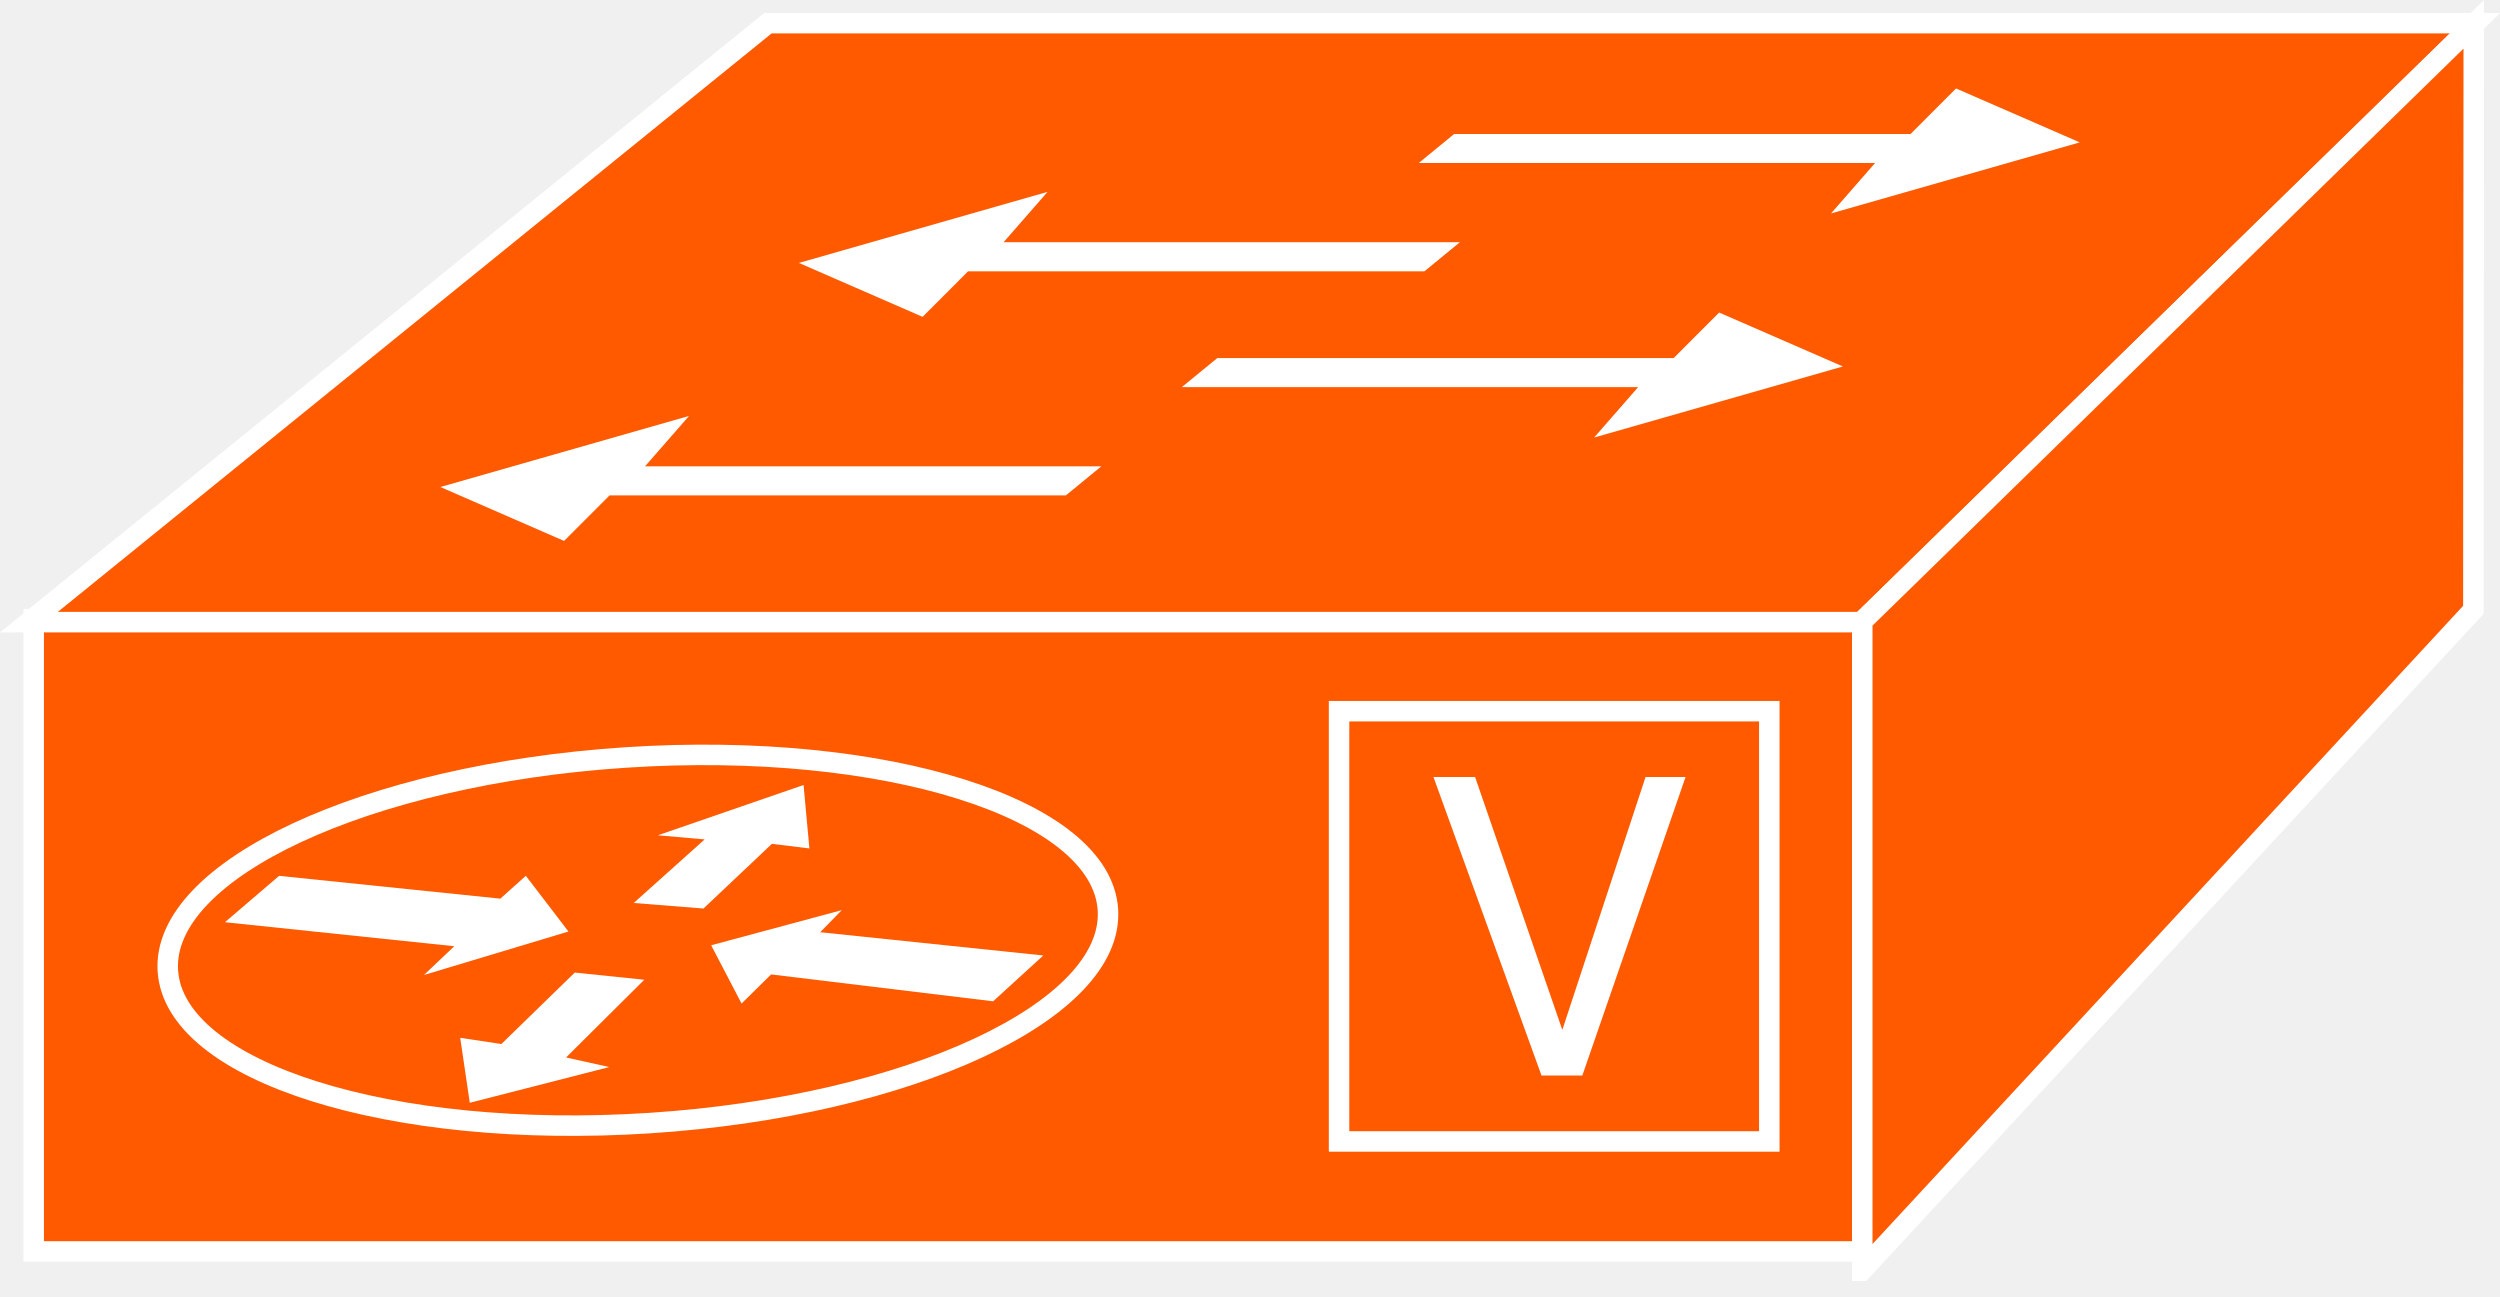
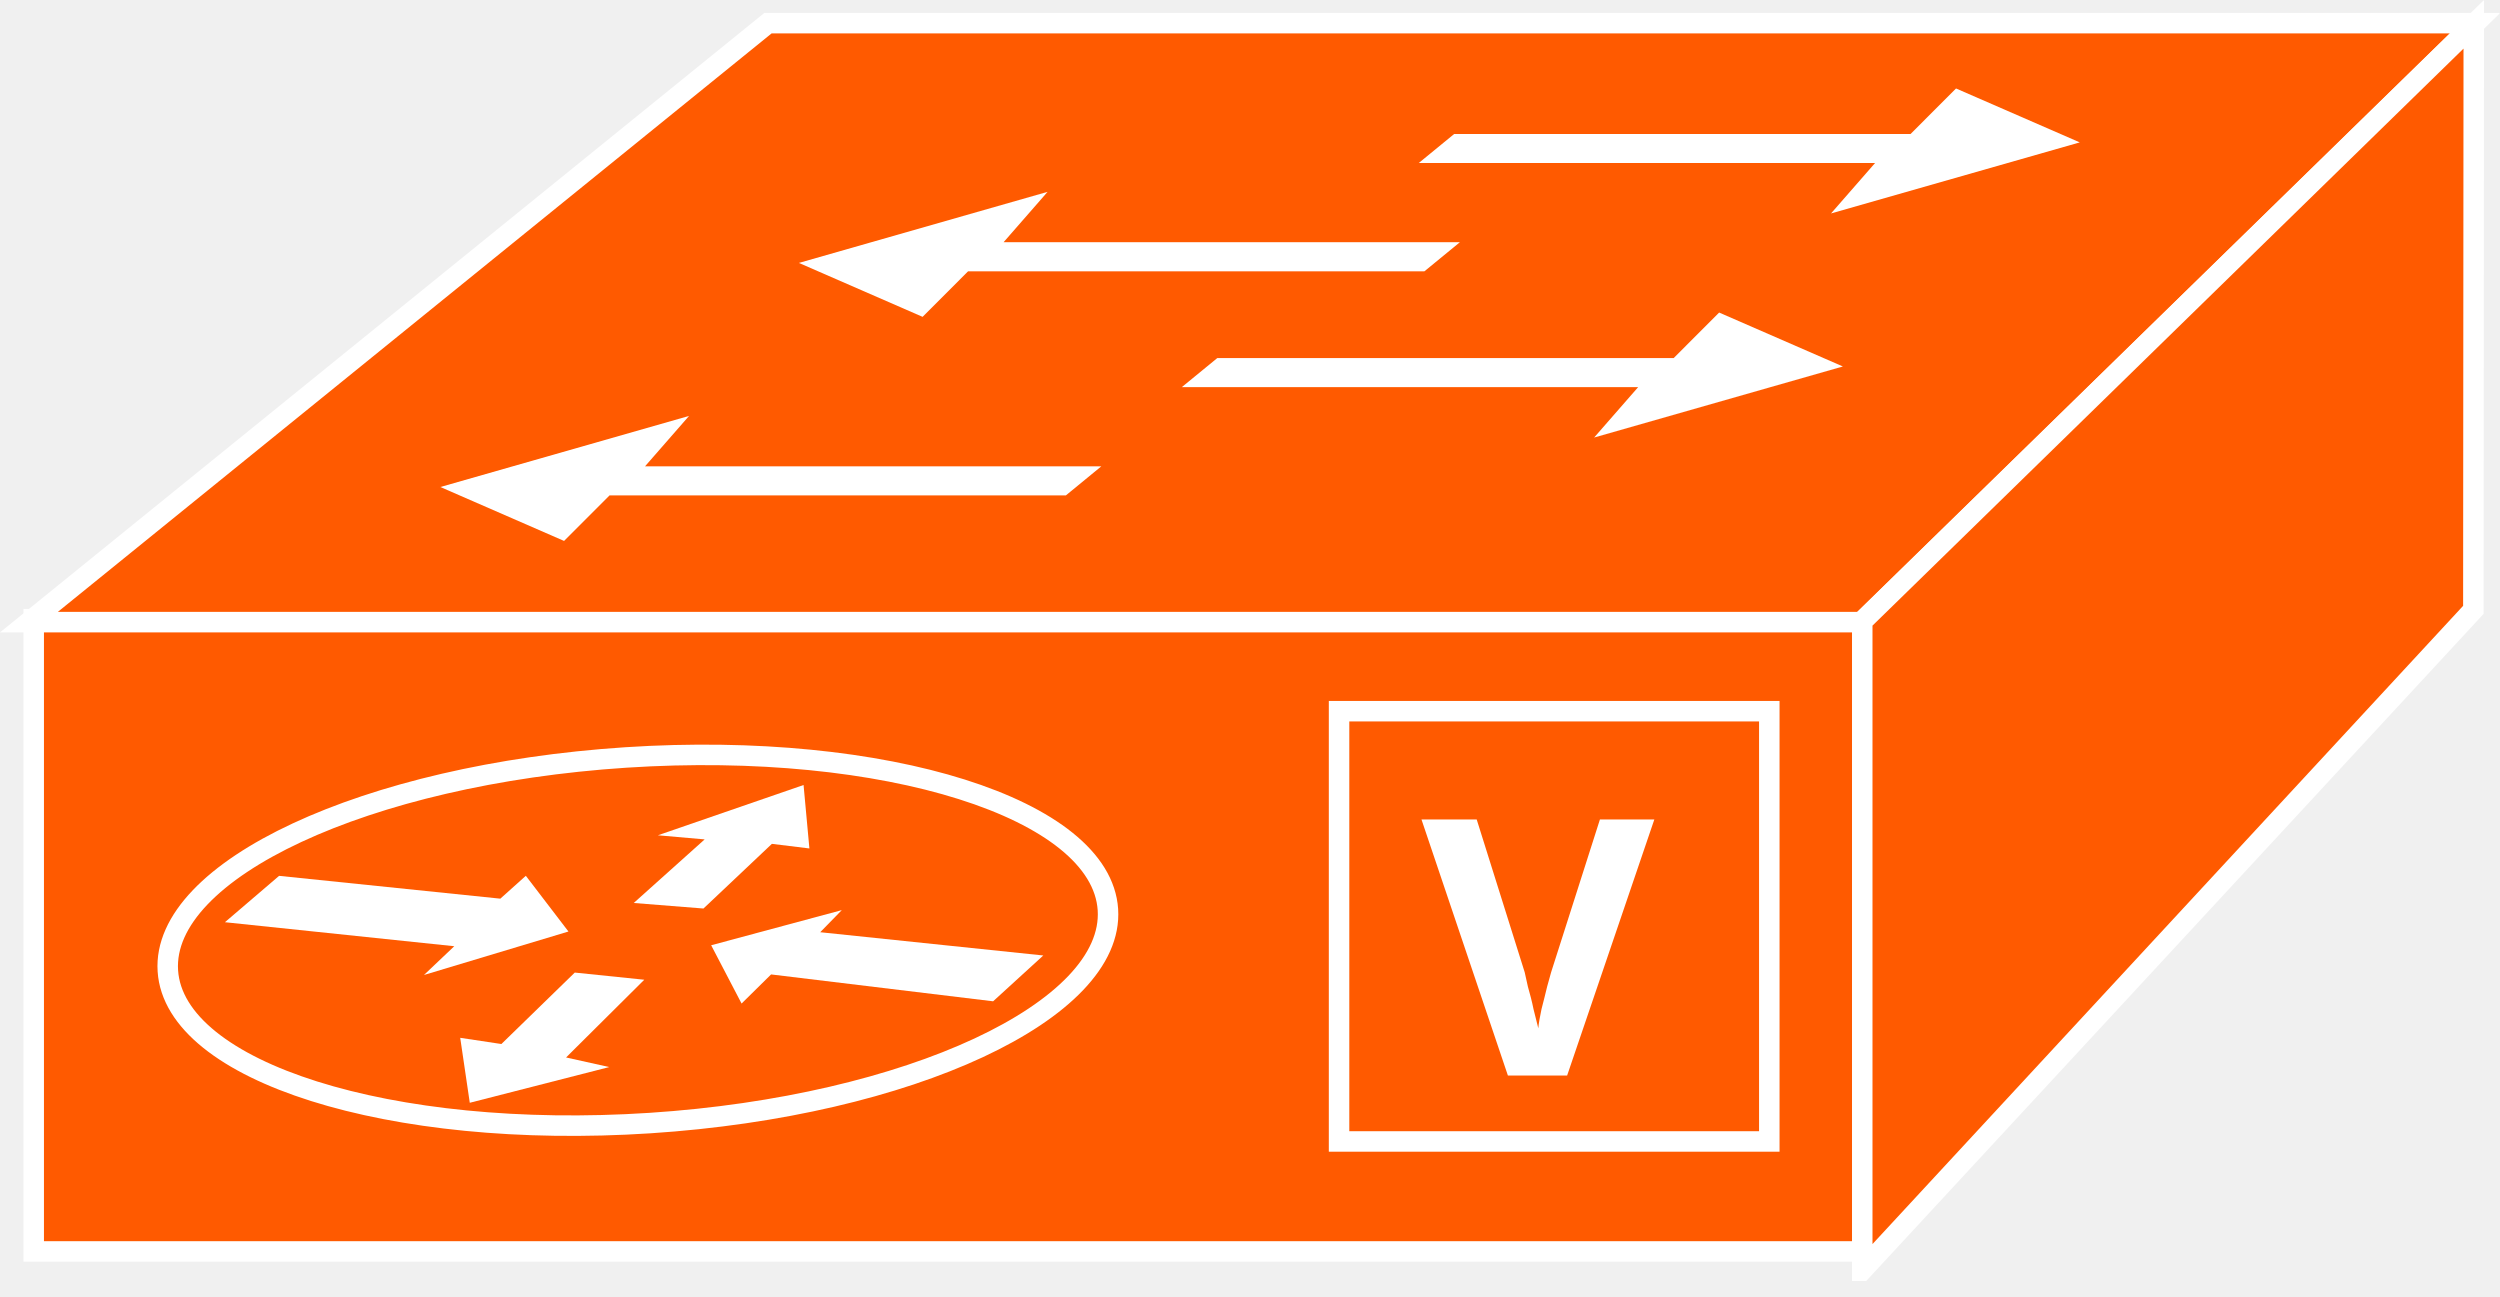
<svg xmlns="http://www.w3.org/2000/svg" viewBox="0 0 65.08 33.747" height="33.747" width="65.08" xml:space="preserve" id="svg2" version="1.1">
  <defs id="defs6">
    <clipPath id="clipPath20" clipPathUnits="userSpaceOnUse">
      <path id="path18" d="M 0,3 V 253 H 488 V 3 Z" />
    </clipPath>
  </defs>
  <g transform="matrix(1.333333,0,0,-1.333333,0,33.74667)" id="g10">
    <g transform="scale(0.1)" id="g12">
      <g id="g14">
        <g clip-path="url(#clipPath20)" id="g16">
          <path id="path22" style="fill:#FF5A00;fill-opacity:1;fill-rule:nonzero;stroke:none" d="m 6.582,8.77 h 357.195 v 123.445 H 6.582 Z" />
          <path id="path24" style="fill:none;stroke:#FFFFFF;stroke-width:4;stroke-linecap:butt;stroke-linejoin:miter;stroke-miterlimit:4;stroke-dasharray:none;stroke-opacity:1" d="M 363.777,8.77 V 132.215 H 6.582 V 8.77 Z" />
          <path id="path26" style="fill:#FF5A00;fill-opacity:1;fill-rule:nonzero;stroke:none" d="M 5.645,131.633 149.934,248.574 H 483.23 L 363.445,131.633 H 5.645" />
          <path id="path28" style="fill:none;stroke:#FFFFFF;stroke-width:4;stroke-linecap:butt;stroke-linejoin:miter;stroke-miterlimit:4;stroke-dasharray:none;stroke-opacity:1" d="M 5.645,131.633 149.934,248.574 H 483.23 L 363.445,131.633 Z" />
          <path id="path30" style="fill:#FF5A00;fill-opacity:1;fill-rule:nonzero;stroke:none" d="M 363.586,5.105 482.898,134.031 482.98,248.359 363.586,131.797 V 5.105" />
          <path id="path32" style="fill:none;stroke:#FFFFFF;stroke-width:4;stroke-linecap:butt;stroke-linejoin:miter;stroke-miterlimit:4;stroke-dasharray:none;stroke-opacity:1" d="M 363.586,5.105 482.898,134.031 482.98,248.359 363.586,131.797 Z" />
          <path id="path34" style="fill:#FFFFFF;fill-opacity:1;fill-rule:nonzero;stroke:none" d="m 215.027,162.059 -6.929,-5.684 h -89.094 l -8.875,-8.887 -24.152,10.528 48.554,13.879 -8.593,-9.836 h 89.089" />
          <path id="path36" style="fill:#FFFFFF;fill-opacity:1;fill-rule:nonzero;stroke:none" d="m 285.027,205.809 -6.929,-5.684 h -89.094 l -8.875,-8.887 -24.152,10.528 48.554,13.879 -8.593,-9.836 h 89.089" />
          <path id="path38" style="fill:#FFFFFF;fill-opacity:1;fill-rule:nonzero;stroke:none" d="m 230.742,177.52 6.922,5.671 h 89.106 l 8.875,8.887 24.16,-10.527 -48.567,-13.875 8.598,9.844 h -89.094" />
          <path id="path40" style="fill:#FFFFFF;fill-opacity:1;fill-rule:nonzero;stroke:none" d="m 276.992,221.27 6.922,5.671 h 89.106 l 8.875,8.887 24.16,-10.527 -48.567,-13.875 8.598,9.844 h -89.094" />
          <path id="path42" style="fill:#FF5A00;fill-opacity:1;fill-rule:nonzero;stroke:none" d="m 261.438,30.242 h 84 v 84.004 h -84 z" />
          <path id="path44" style="fill:none;stroke:#FFFFFF;stroke-width:4;stroke-linecap:butt;stroke-linejoin:miter;stroke-miterlimit:4;stroke-dasharray:none;stroke-opacity:1" d="m 345.438,30.242 v 84.004 h -84 V 30.242 Z" />
          <g transform="scale(10)" id="g46">
-             <text id="text50" style="font-variant:normal;font-weight:normal;font-size:8px;font-family:Helvetica;-inkscape-font-specification:Helvetica;writing-mode:lr-tb;fill:#FFFFFF;fill-opacity:1;fill-rule:nonzero;stroke:none" transform="matrix(1,0,0,-1,27.7527,4.31133)">
+             <text id="text50" style="font-variant:normal;font-weight:bold;font-size:7px;font-family:'Arial-BoldMT';fill:#FFFFFF;fill-opacity:1;" transform="matrix(1,0,0,-1,27.7527,4.31133)">
              <tspan id="tspan48" y="0" x="0">V</tspan>
            </text>
          </g>
          <path id="path52" style="fill:#FF5A00;fill-opacity:1;fill-rule:nonzero;stroke:none" d="m 126.863,33.828 c 50.688,3.309 90.727,21.973 89.446,41.68 -1.289,19.707 -43.411,33.008 -94.09,29.707 C 71.523,101.902 31.484,83.254 32.773,63.535 34.062,43.828 76.18,30.527 126.863,33.828" />
          <path id="path54" style="fill:none;stroke:#FFFFFF;stroke-width:4;stroke-linecap:butt;stroke-linejoin:miter;stroke-miterlimit:4;stroke-dasharray:none;stroke-opacity:1" d="m 126.863,33.828 c 50.688,3.309 90.727,21.973 89.446,41.68 -1.289,19.707 -43.411,33.008 -94.09,29.707 C 71.523,101.902 31.484,83.254 32.773,63.535 34.062,43.828 76.18,30.527 126.863,33.828 Z" />
          <path id="path56" style="fill:#FFFFFF;fill-opacity:1;fill-rule:nonzero;stroke:none" d="m 102.664,82.109 8.32,-10.879 -28.211,-8.488 5.918,5.617 -44.777,4.688 10.578,9.051 43.191,-4.453 4.98,4.465" />
          <path id="path58" style="fill:#FFFFFF;fill-opacity:1;fill-rule:nonzero;stroke:none" d="m 144.785,57.168 -5.937,11.379 25.507,6.863 -4.218,-4.316 43.554,-4.543 -9.796,-8.945 -43.348,5.246 -5.762,-5.684" />
          <path id="path60" style="fill:#FFFFFF;fill-opacity:1;fill-rule:nonzero;stroke:none" d="m 128.445,90.019 28.442,9.816 1.14,-12.387 -7.324,0.898 -13.359,-12.625 -13.614,1.082 13.848,12.414 -9.133,0.801" />
          <path id="path62" style="fill:#FFFFFF;fill-opacity:1;fill-rule:nonzero;stroke:none" d="m 118.945,44.766 -27.226,-6.973 -1.867,12.684 8.039,-1.211 14.328,13.949 13.57,-1.398 -15.269,-15.176 8.425,-1.875" />
        </g>
      </g>
    </g>
  </g>
</svg>
